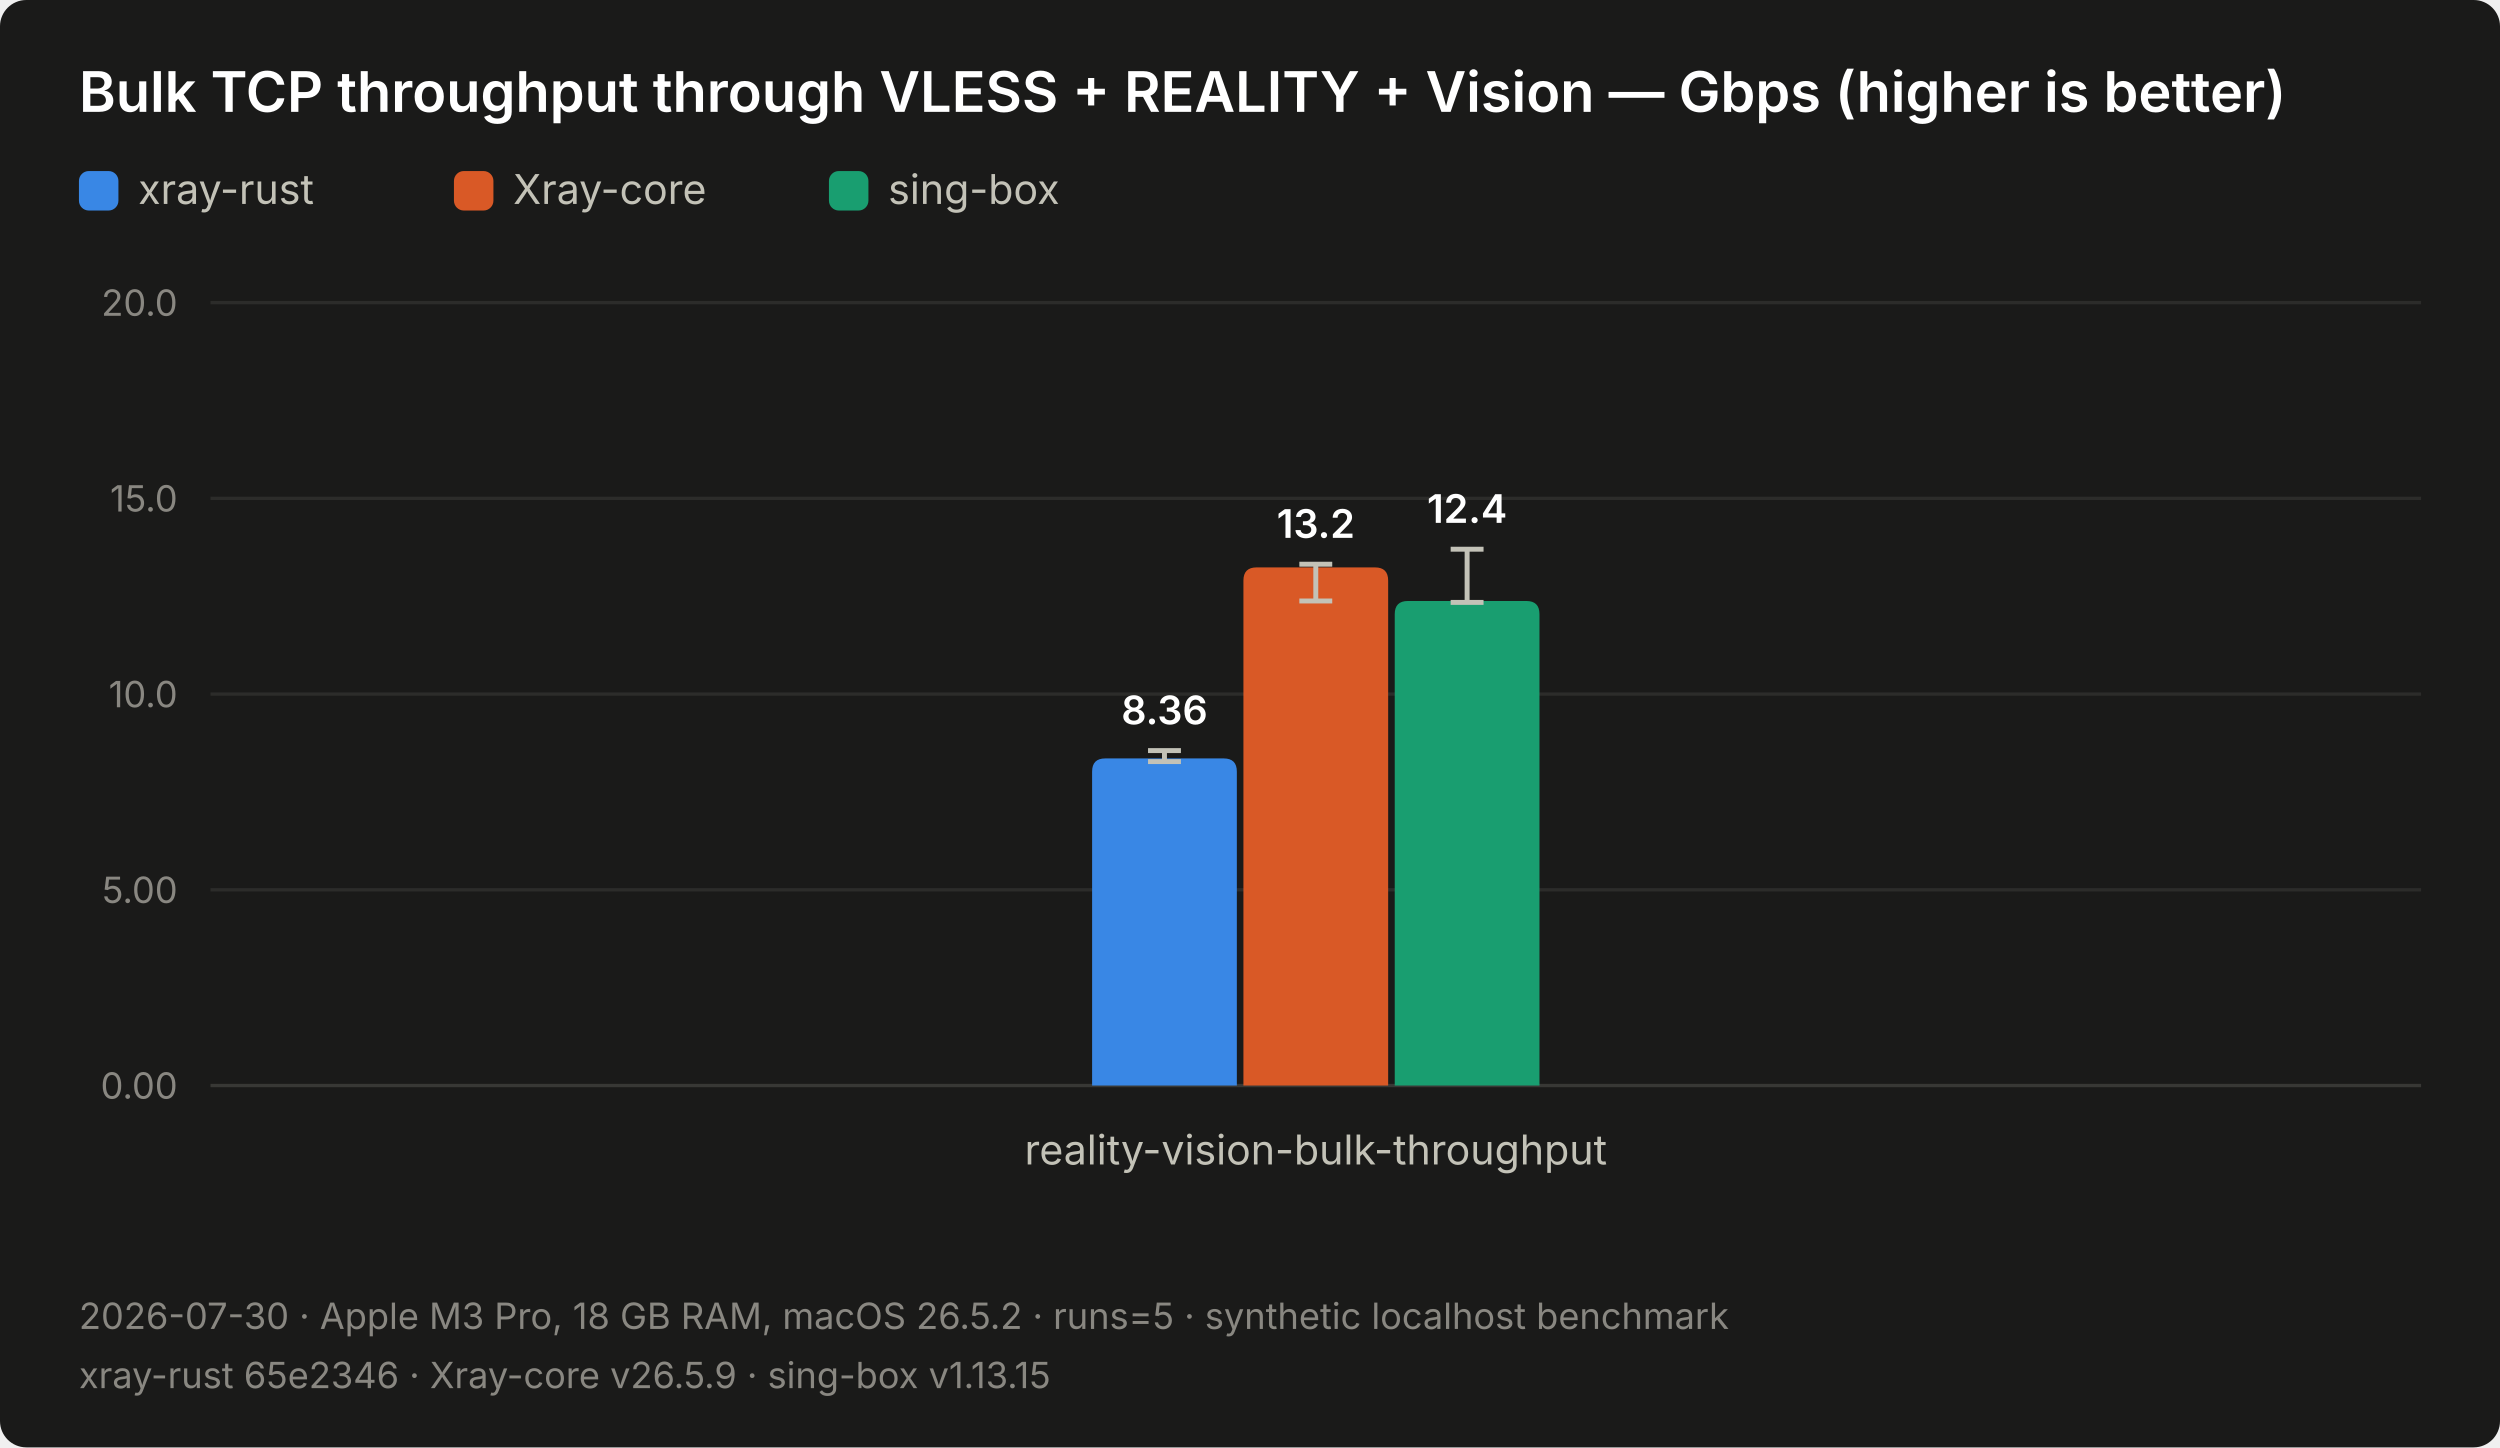
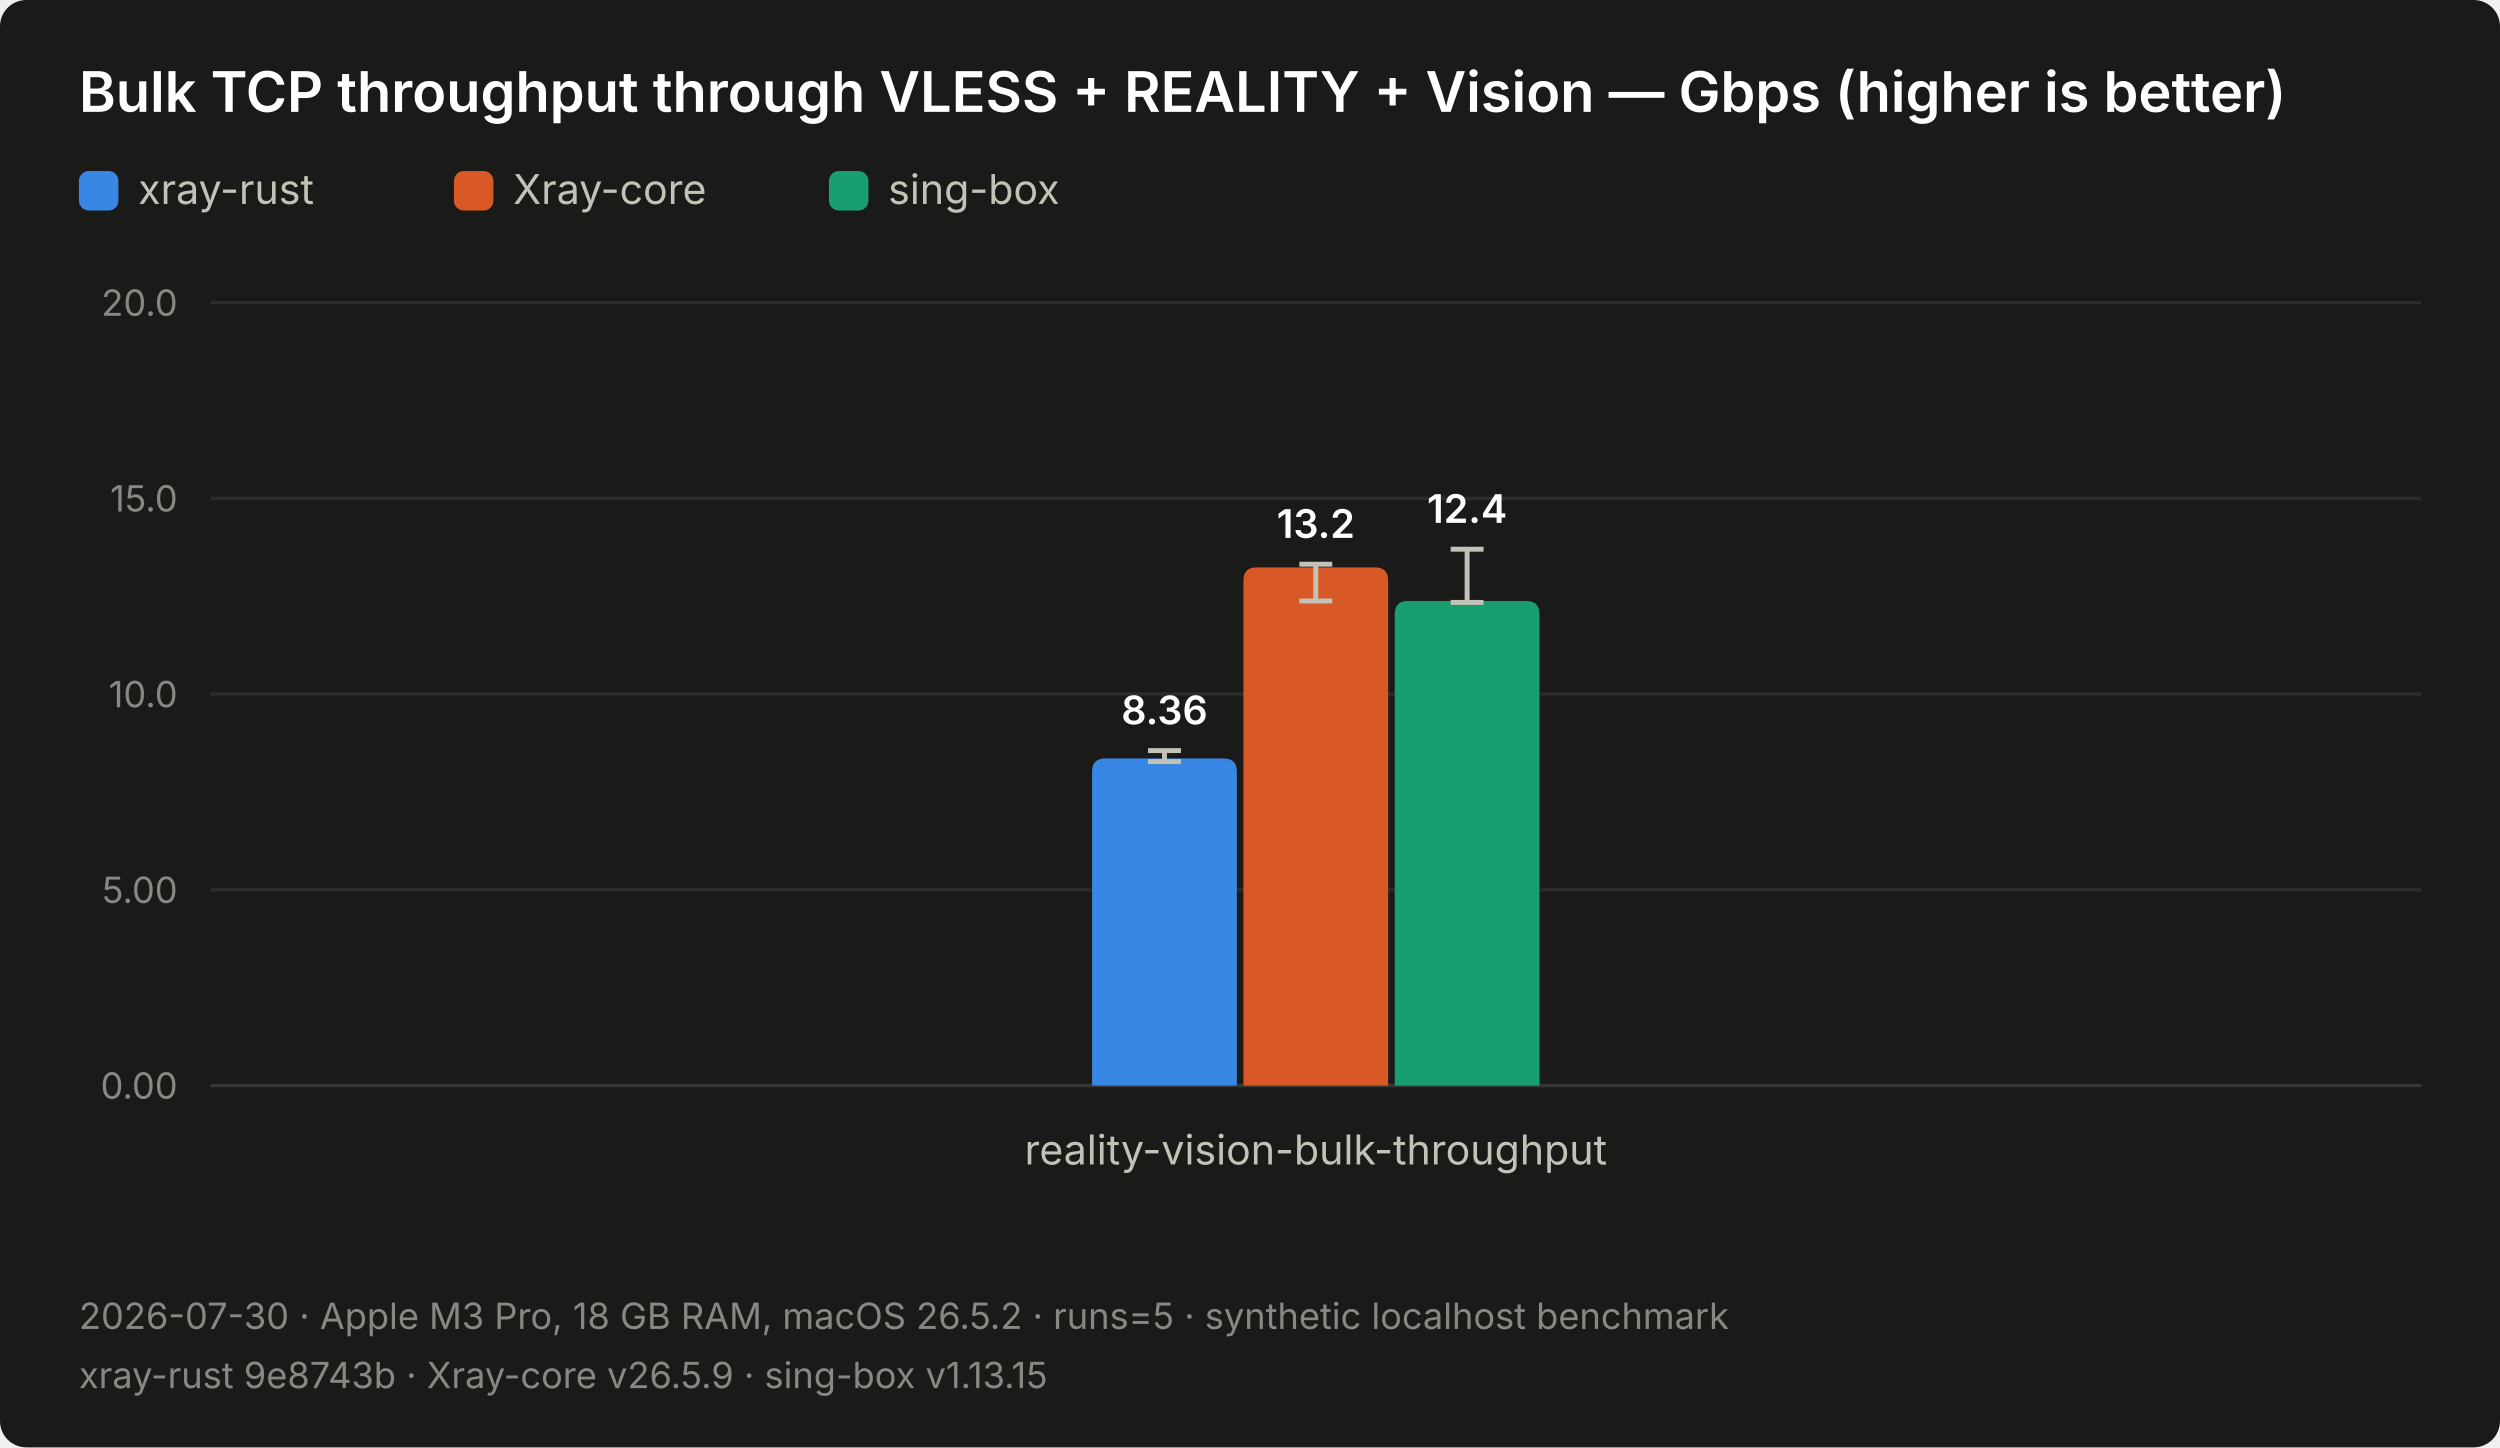
<svg xmlns="http://www.w3.org/2000/svg" width="760" height="440" viewBox="0 0 760 440" role="img" aria-label="Bulk TCP throughput through VLESS + REALITY + Vision — Gbps (higher is better)">
  <rect width="760" height="440" fill="#1a1a19" rx="8" />
  <text x="24" y="34" font-family="system-ui, -apple-system, 'Segoe UI', sans-serif" font-size="17" font-weight="600" fill="#ffffff">Bulk TCP throughput through VLESS + REALITY + Vision — Gbps (higher is better)</text>
  <rect x="24.00" y="52" width="12" height="12" rx="3" fill="#3987e5" />
  <text x="42.00" y="62" font-family="system-ui, -apple-system, 'Segoe UI', sans-serif" font-size="12.5" fill="#c3c2b7">xray-rust</text>
  <rect x="138.00" y="52" width="12" height="12" rx="3" fill="#d95926" />
  <text x="156.00" y="62" font-family="system-ui, -apple-system, 'Segoe UI', sans-serif" font-size="12.5" fill="#c3c2b7">Xray-core</text>
  <rect x="252.00" y="52" width="12" height="12" rx="3" fill="#199e70" />
  <text x="270.00" y="62" font-family="system-ui, -apple-system, 'Segoe UI', sans-serif" font-size="12.5" fill="#c3c2b7">sing-box</text>
  <text x="54" y="334.00" font-family="system-ui, -apple-system, 'Segoe UI', sans-serif" font-size="11" fill="#898781" text-anchor="end">0.00</text>
  <line x1="64" y1="270.50" x2="736" y2="270.50" stroke="#2c2c2a" stroke-width="1" />
  <text x="54" y="274.50" font-family="system-ui, -apple-system, 'Segoe UI', sans-serif" font-size="11" fill="#898781" text-anchor="end">5.00</text>
  <line x1="64" y1="211.00" x2="736" y2="211.00" stroke="#2c2c2a" stroke-width="1" />
  <text x="54" y="215.00" font-family="system-ui, -apple-system, 'Segoe UI', sans-serif" font-size="11" fill="#898781" text-anchor="end">10.0</text>
  <line x1="64" y1="151.50" x2="736" y2="151.50" stroke="#2c2c2a" stroke-width="1" />
  <text x="54" y="155.50" font-family="system-ui, -apple-system, 'Segoe UI', sans-serif" font-size="11" fill="#898781" text-anchor="end">15.0</text>
  <line x1="64" y1="92.00" x2="736" y2="92.00" stroke="#2c2c2a" stroke-width="1" />
  <text x="54" y="96.00" font-family="system-ui, -apple-system, 'Segoe UI', sans-serif" font-size="11" fill="#898781" text-anchor="end">20.0</text>
  <line x1="64" y1="330" x2="736" y2="330" stroke="#383835" stroke-width="1" />
  <path d="M 332.00 330.00 L 332.00 234.56 Q 332.00 230.56 336.00 230.56 L 372.00 230.56 Q 376.00 230.56 376.00 234.56 L 376.00 330.00 Z" fill="#3987e5" />
  <line x1="354.00" y1="231.52" x2="354.00" y2="228.18" stroke="#c3c2b7" stroke-width="1.5" />
  <line x1="349.00" y1="231.52" x2="359.00" y2="231.52" stroke="#c3c2b7" stroke-width="1.5" />
  <line x1="349.00" y1="228.18" x2="359.00" y2="228.18" stroke="#c3c2b7" stroke-width="1.5" />
  <text x="354.00" y="220.18" font-family="system-ui, -apple-system, 'Segoe UI', sans-serif" font-size="12" font-weight="600" fill="#ffffff" text-anchor="middle">8.36</text>
  <path d="M 378.00 330.00 L 378.00 176.49 Q 378.00 172.49 382.00 172.49 L 418.00 172.49 Q 422.00 172.49 422.00 176.49 L 422.00 330.00 Z" fill="#d95926" />
  <line x1="400.00" y1="182.70" x2="400.00" y2="171.52" stroke="#c3c2b7" stroke-width="1.5" />
  <line x1="395.00" y1="182.70" x2="405.00" y2="182.70" stroke="#c3c2b7" stroke-width="1.5" />
  <line x1="395.00" y1="171.52" x2="405.00" y2="171.52" stroke="#c3c2b7" stroke-width="1.5" />
  <text x="400.00" y="163.52" font-family="system-ui, -apple-system, 'Segoe UI', sans-serif" font-size="12" font-weight="600" fill="#ffffff" text-anchor="middle">13.2</text>
  <path d="M 424.00 330.00 L 424.00 186.70 Q 424.00 182.70 428.00 182.70 L 464.00 182.70 Q 468.00 182.70 468.00 186.70 L 468.00 330.00 Z" fill="#199e70" />
  <line x1="446.00" y1="183.13" x2="446.00" y2="166.96" stroke="#c3c2b7" stroke-width="1.5" />
  <line x1="441.00" y1="183.13" x2="451.00" y2="183.13" stroke="#c3c2b7" stroke-width="1.5" />
  <line x1="441.00" y1="166.96" x2="451.00" y2="166.96" stroke="#c3c2b7" stroke-width="1.5" />
  <text x="446.00" y="158.96" font-family="system-ui, -apple-system, 'Segoe UI', sans-serif" font-size="12" font-weight="600" fill="#ffffff" text-anchor="middle">12.4</text>
  <text x="400.00" y="354" font-family="system-ui, -apple-system, 'Segoe UI', sans-serif" font-size="12.5" fill="#c3c2b7" text-anchor="middle">reality-vision-bulk-throughput</text>
  <text x="24" y="404" font-family="system-ui, -apple-system, 'Segoe UI', sans-serif" font-size="11" fill="#898781">2026-07-30 · Apple M3 Pro, 18 GB RAM, macOS 26.5.2 · runs=5 · synthetic localhost benchmark</text>
-   <text x="24" y="422" font-family="system-ui, -apple-system, 'Segoe UI', sans-serif" font-size="11" fill="#898781">xray-rust 65e2346 · Xray-core v26.5.9 · sing-box v1.13.15</text>
+   <text x="24" y="422" font-family="system-ui, -apple-system, 'Segoe UI', sans-serif" font-size="11" fill="#898781">xray-rust 9e8743b · Xray-core v26.5.9 · sing-box v1.13.15</text>
</svg>
